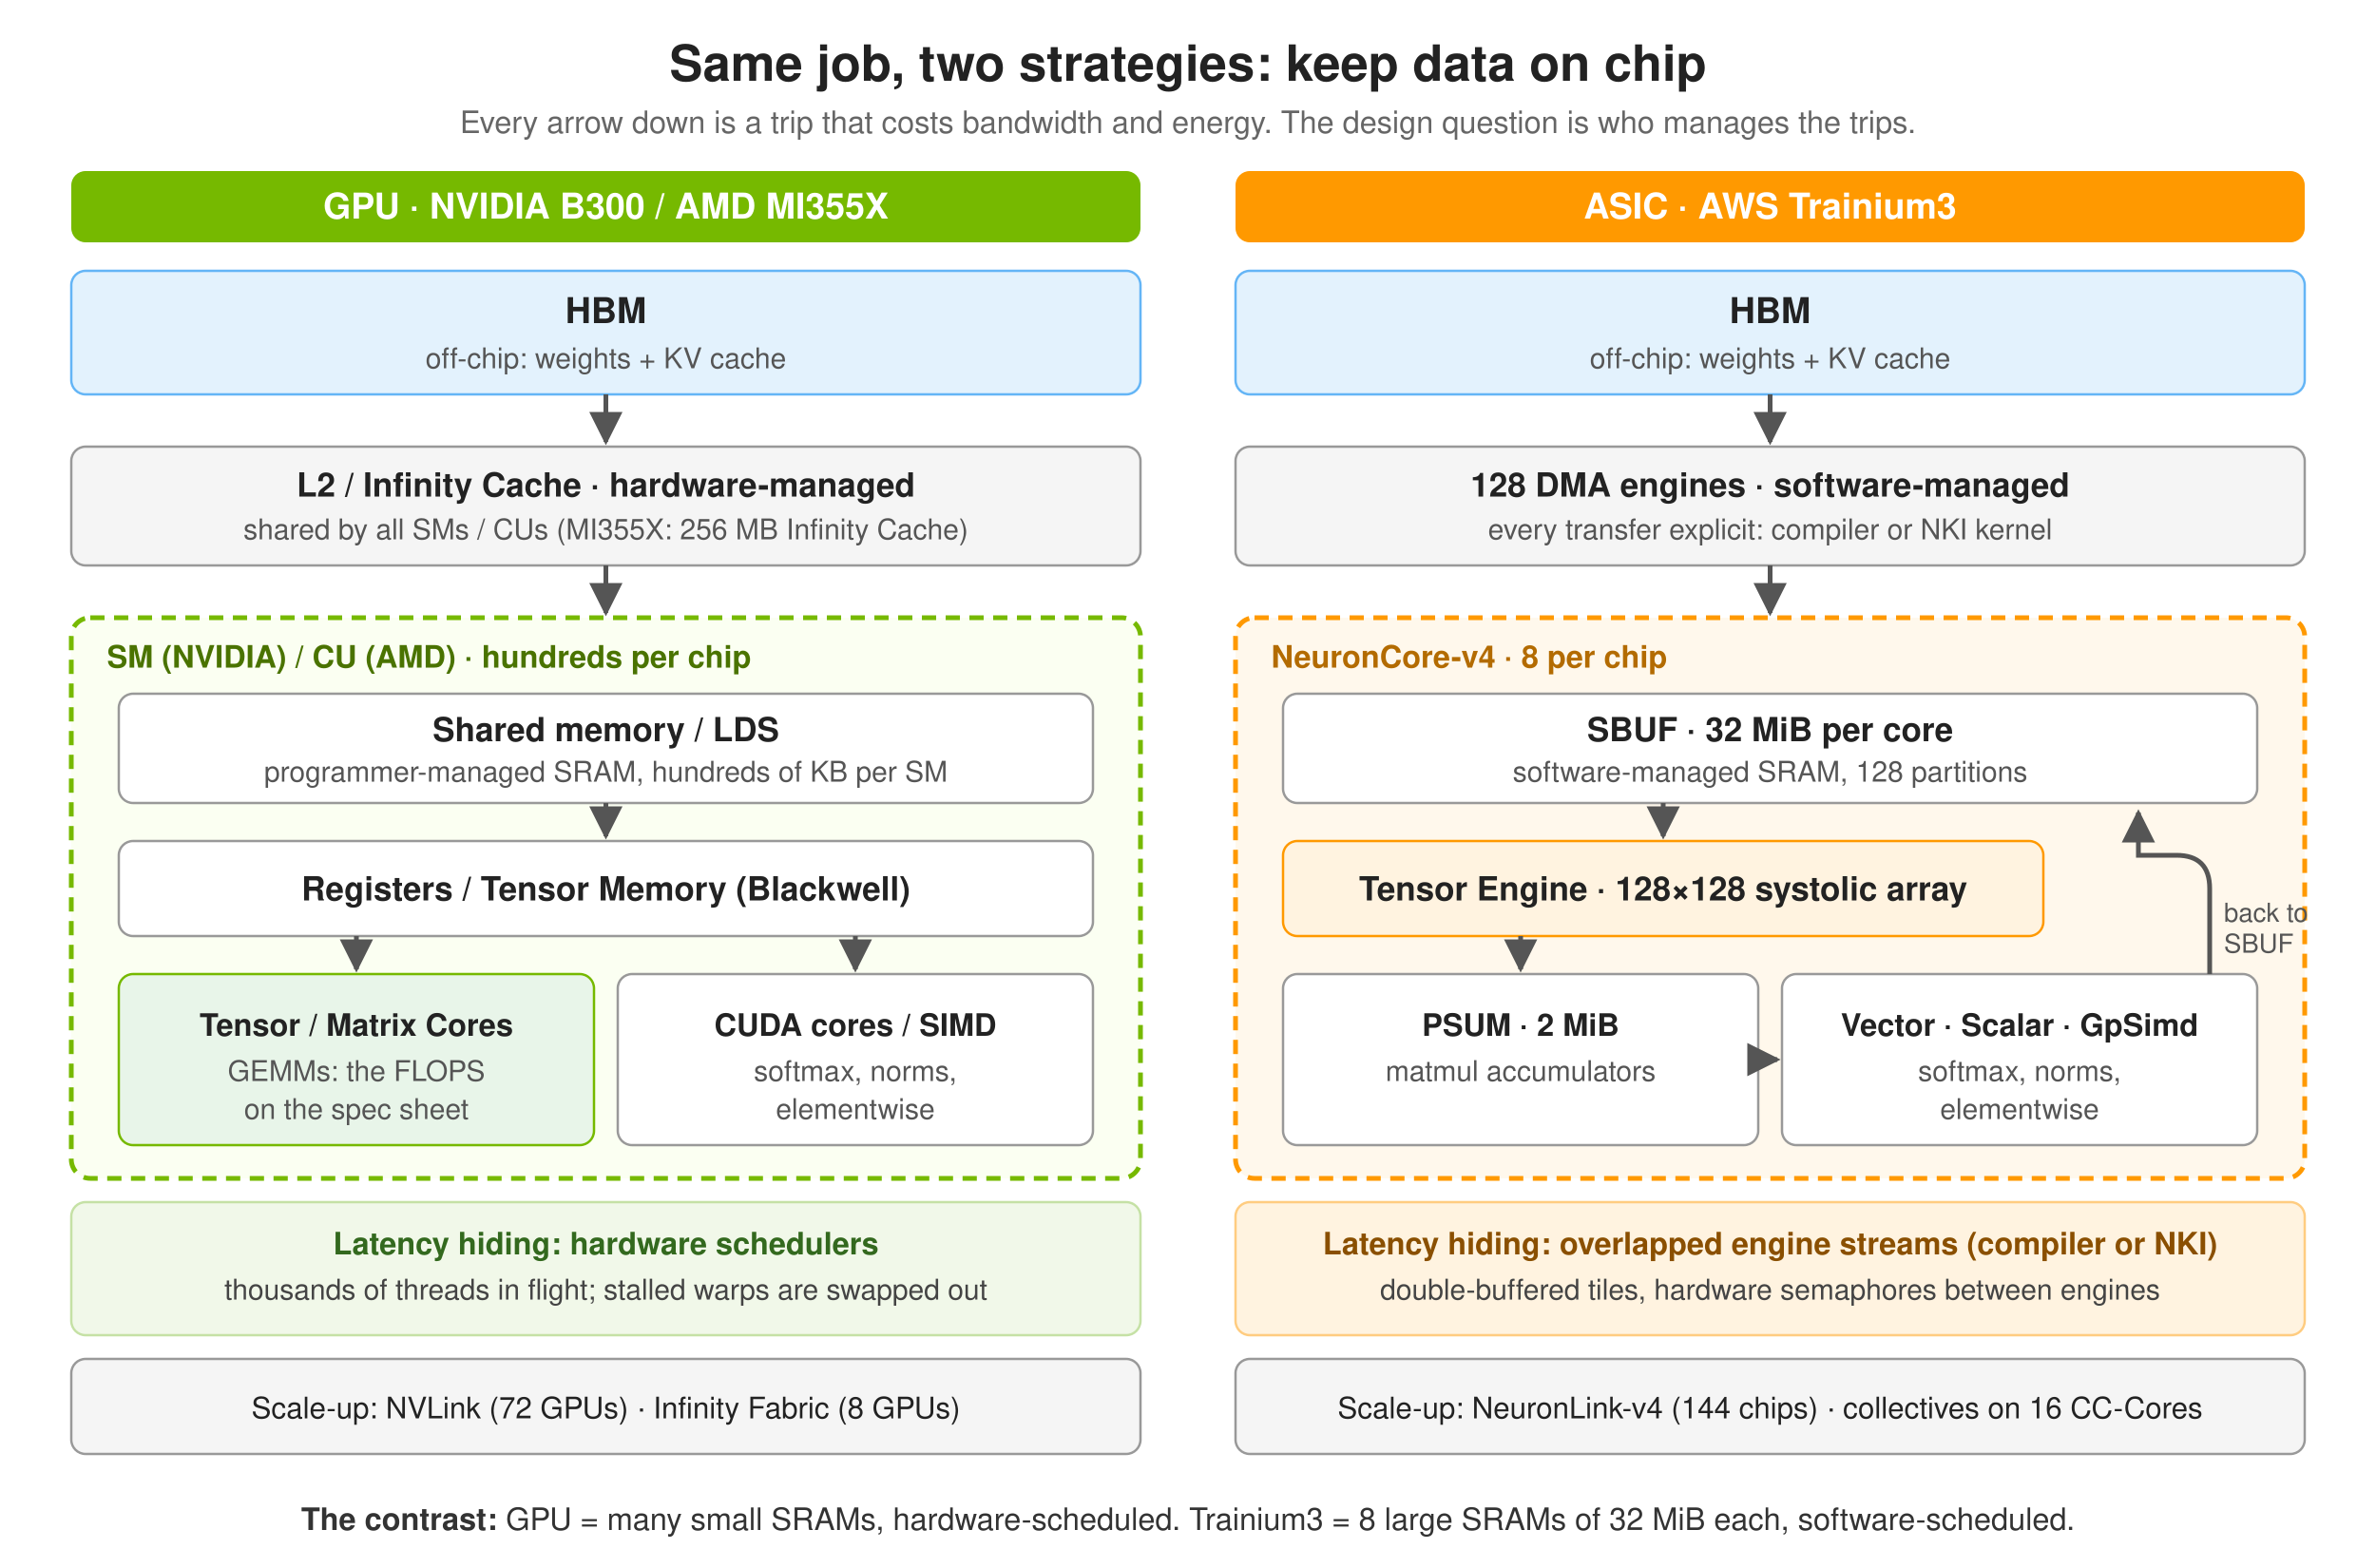
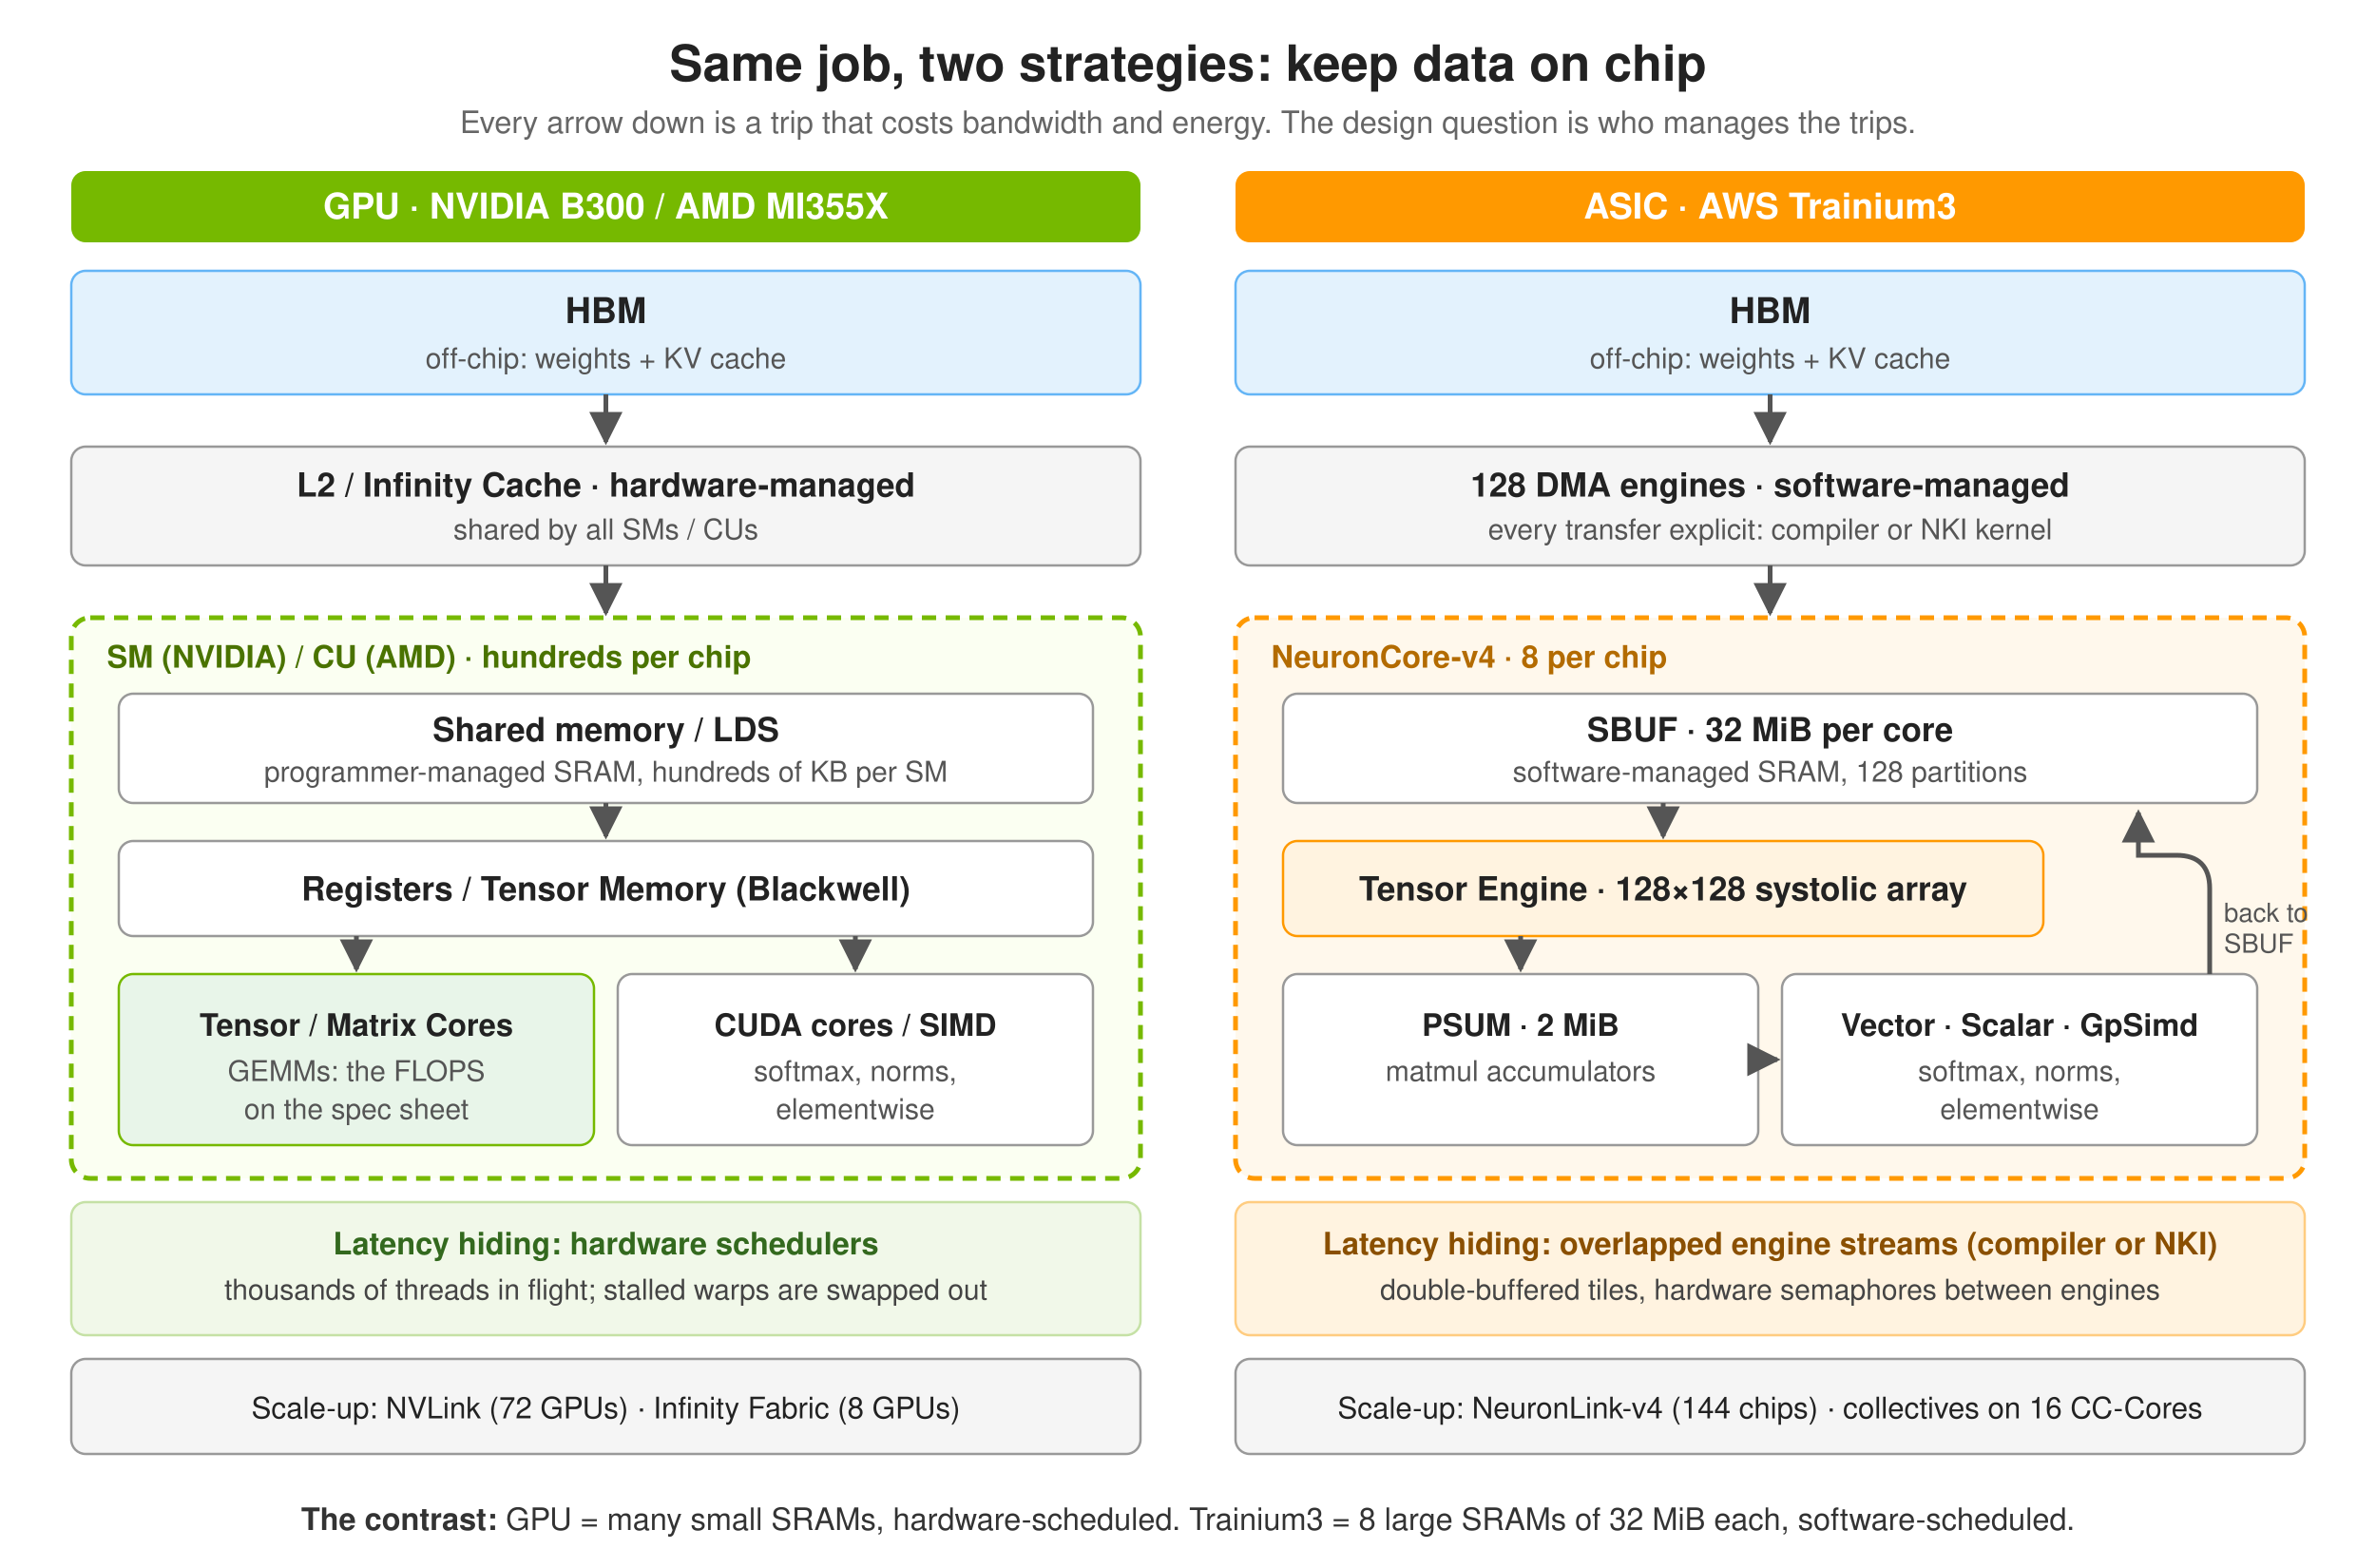
<svg xmlns="http://www.w3.org/2000/svg" viewBox="0 0 1000 660" width="1000" height="660" font-family="Helvetica, Arial, sans-serif">
  <defs>
    <marker id="a" viewBox="0 0 10 10" refX="9" refY="5" markerWidth="7" markerHeight="7" orient="auto">
      <path d="M0 0L10 5L0 10z" fill="#555" />
    </marker>
  </defs>
  <rect width="1000" height="660" fill="#ffffff" />
  <text x="500" y="34" text-anchor="middle" font-size="21" font-weight="700" fill="#222">Same job, two strategies: keep data on chip</text>
  <text x="500" y="56" text-anchor="middle" font-size="13" fill="#666">Every arrow down is a trip that costs bandwidth and energy. The design question is who manages the trips.</text>
  <rect x="30" y="72" width="450" height="30" rx="6" fill="#76b900" />
  <text x="255" y="92" text-anchor="middle" font-size="15" font-weight="700" fill="#fff">GPU · NVIDIA B300 / AMD MI355X</text>
  <rect x="520" y="72" width="450" height="30" rx="6" fill="#ff9900" />
  <text x="745" y="92" text-anchor="middle" font-size="15" font-weight="700" fill="#fff">ASIC · AWS Trainium3</text>
  <rect x="30" y="114" width="450" height="52" rx="6" fill="#e3f2fd" stroke="#64b5f6" />
  <text x="255" y="136" text-anchor="middle" font-size="15" font-weight="700" fill="#222">HBM</text>
  <text x="255" y="155" text-anchor="middle" font-size="12" fill="#555">off-chip: weights + KV cache</text>
  <rect x="520" y="114" width="450" height="52" rx="6" fill="#e3f2fd" stroke="#64b5f6" />
  <text x="745" y="136" text-anchor="middle" font-size="15" font-weight="700" fill="#222">HBM</text>
  <text x="745" y="155" text-anchor="middle" font-size="12" fill="#555">off-chip: weights + KV cache</text>
  <line x1="255" y1="166" x2="255" y2="186" stroke="#555" stroke-width="2" marker-end="url(#a)" />
  <line x1="745" y1="166" x2="745" y2="186" stroke="#555" stroke-width="2" marker-end="url(#a)" />
  <rect x="30" y="188" width="450" height="50" rx="6" fill="#f5f5f5" stroke="#999" />
  <text x="255" y="209" text-anchor="middle" font-size="14" font-weight="700" fill="#222">L2 / Infinity Cache · hardware-managed</text>
-   <text x="255" y="227" text-anchor="middle" font-size="12" fill="#555">shared by all SMs / CUs (MI355X: 256 MB Infinity Cache)</text>
+   <text x="255" y="227" text-anchor="middle" font-size="12" fill="#555">shared by all SMs / CUs</text>
  <rect x="520" y="188" width="450" height="50" rx="6" fill="#f5f5f5" stroke="#999" />
  <text x="745" y="209" text-anchor="middle" font-size="14" font-weight="700" fill="#222">128 DMA engines · software-managed</text>
  <text x="745" y="227" text-anchor="middle" font-size="12" fill="#555">every transfer explicit: compiler or NKI kernel</text>
  <line x1="255" y1="238" x2="255" y2="258" stroke="#555" stroke-width="2" marker-end="url(#a)" />
  <line x1="745" y1="238" x2="745" y2="258" stroke="#555" stroke-width="2" marker-end="url(#a)" />
  <rect x="30" y="260" width="450" height="236" rx="8" fill="#fbfff2" stroke="#76b900" stroke-width="2" stroke-dasharray="6 4" />
  <text x="45" y="281" font-size="13" font-weight="700" fill="#4a7300">SM (NVIDIA) / CU (AMD) · hundreds per chip</text>
  <rect x="50" y="292" width="410" height="46" rx="6" fill="#fff" stroke="#999" />
  <text x="255" y="312" text-anchor="middle" font-size="14" font-weight="700" fill="#222">Shared memory / LDS</text>
  <text x="255" y="329" text-anchor="middle" font-size="12" fill="#555">programmer-managed SRAM, hundreds of KB per SM</text>
  <line x1="255" y1="338" x2="255" y2="352" stroke="#555" stroke-width="2" marker-end="url(#a)" />
  <rect x="50" y="354" width="410" height="40" rx="6" fill="#fff" stroke="#999" />
  <text x="255" y="379" text-anchor="middle" font-size="14" font-weight="700" fill="#222">Registers / Tensor Memory (Blackwell)</text>
  <line x1="150" y1="394" x2="150" y2="408" stroke="#555" stroke-width="2" marker-end="url(#a)" />
  <line x1="360" y1="394" x2="360" y2="408" stroke="#555" stroke-width="2" marker-end="url(#a)" />
  <rect x="50" y="410" width="200" height="72" rx="6" fill="#e8f5e9" stroke="#76b900" />
  <text x="150" y="436" text-anchor="middle" font-size="13" font-weight="700" fill="#222">Tensor / Matrix Cores</text>
  <text x="150" y="455" text-anchor="middle" font-size="12" fill="#555">GEMMs: the FLOPS</text>
  <text x="150" y="471" text-anchor="middle" font-size="12" fill="#555">on the spec sheet</text>
  <rect x="260" y="410" width="200" height="72" rx="6" fill="#fff" stroke="#999" />
  <text x="360" y="436" text-anchor="middle" font-size="13" font-weight="700" fill="#222">CUDA cores / SIMD</text>
  <text x="360" y="455" text-anchor="middle" font-size="12" fill="#555">softmax, norms,</text>
  <text x="360" y="471" text-anchor="middle" font-size="12" fill="#555">elementwise</text>
  <rect x="520" y="260" width="450" height="236" rx="8" fill="#fff8ec" stroke="#ff9900" stroke-width="2" stroke-dasharray="6 4" />
  <text x="535" y="281" font-size="13" font-weight="700" fill="#b36b00">NeuronCore-v4 · 8 per chip</text>
  <rect x="540" y="292" width="410" height="46" rx="6" fill="#fff" stroke="#999" />
  <text x="745" y="312" text-anchor="middle" font-size="14" font-weight="700" fill="#222">SBUF · 32 MiB per core</text>
  <text x="745" y="329" text-anchor="middle" font-size="12" fill="#555">software-managed SRAM, 128 partitions</text>
  <line x1="700" y1="338" x2="700" y2="352" stroke="#555" stroke-width="2" marker-end="url(#a)" />
  <rect x="540" y="354" width="320" height="40" rx="6" fill="#fff3e0" stroke="#ff9900" />
  <text x="700" y="379" text-anchor="middle" font-size="14" font-weight="700" fill="#222">Tensor Engine · 128×128 systolic array</text>
  <line x1="640" y1="394" x2="640" y2="408" stroke="#555" stroke-width="2" marker-end="url(#a)" />
  <rect x="540" y="410" width="200" height="72" rx="6" fill="#fff" stroke="#999" />
  <text x="640" y="436" text-anchor="middle" font-size="13" font-weight="700" fill="#222">PSUM · 2 MiB</text>
  <text x="640" y="455" text-anchor="middle" font-size="12" fill="#555">matmul accumulators</text>
  <line x1="740" y1="446" x2="748" y2="446" stroke="#555" stroke-width="2" marker-end="url(#a)" />
  <rect x="750" y="410" width="200" height="72" rx="6" fill="#fff" stroke="#999" />
  <text x="850" y="436" text-anchor="middle" font-size="13" font-weight="700" fill="#222">Vector · Scalar · GpSimd</text>
  <text x="850" y="455" text-anchor="middle" font-size="12" fill="#555">softmax, norms,</text>
  <text x="850" y="471" text-anchor="middle" font-size="12" fill="#555">elementwise</text>
  <path d="M 930 410 L 930 374 Q 930 360 916 360 L 900 360 L 900 342" fill="none" stroke="#555" stroke-width="2" marker-end="url(#a)" />
  <text x="936" y="388" font-size="11" fill="#555">back to</text>
  <text x="936" y="401" font-size="11" fill="#555">SBUF</text>
  <rect x="30" y="506" width="450" height="56" rx="6" fill="#f1f8e9" stroke="#c5e1a5" />
  <text x="255" y="528" text-anchor="middle" font-size="13" font-weight="700" fill="#33691e">Latency hiding: hardware schedulers</text>
  <text x="255" y="547" text-anchor="middle" font-size="12" fill="#444">thousands of threads in flight; stalled warps are swapped out</text>
  <rect x="520" y="506" width="450" height="56" rx="6" fill="#fff3e0" stroke="#ffcc80" />
  <text x="745" y="528" text-anchor="middle" font-size="13" font-weight="700" fill="#8a4f00">Latency hiding: overlapped engine streams (compiler or NKI)</text>
  <text x="745" y="547" text-anchor="middle" font-size="12" fill="#444">double-buffered tiles, hardware semaphores between engines</text>
  <rect x="30" y="572" width="450" height="40" rx="6" fill="#f5f5f5" stroke="#999" />
  <text x="255" y="597" text-anchor="middle" font-size="12.5" fill="#222">Scale-up: NVLink (72 GPUs) · Infinity Fabric (8 GPUs)</text>
  <rect x="520" y="572" width="450" height="40" rx="6" fill="#f5f5f5" stroke="#999" />
  <text x="745" y="597" text-anchor="middle" font-size="12.5" fill="#222">Scale-up: NeuronLink-v4 (144 chips) · collectives on 16 CC-Cores</text>
  <text x="500" y="644" text-anchor="middle" font-size="13" fill="#333">
    <tspan font-weight="700">The contrast:</tspan> GPU = many small SRAMs, hardware-scheduled. Trainium3 = 8 large SRAMs of 32 MiB each, software-scheduled.</text>
</svg>
